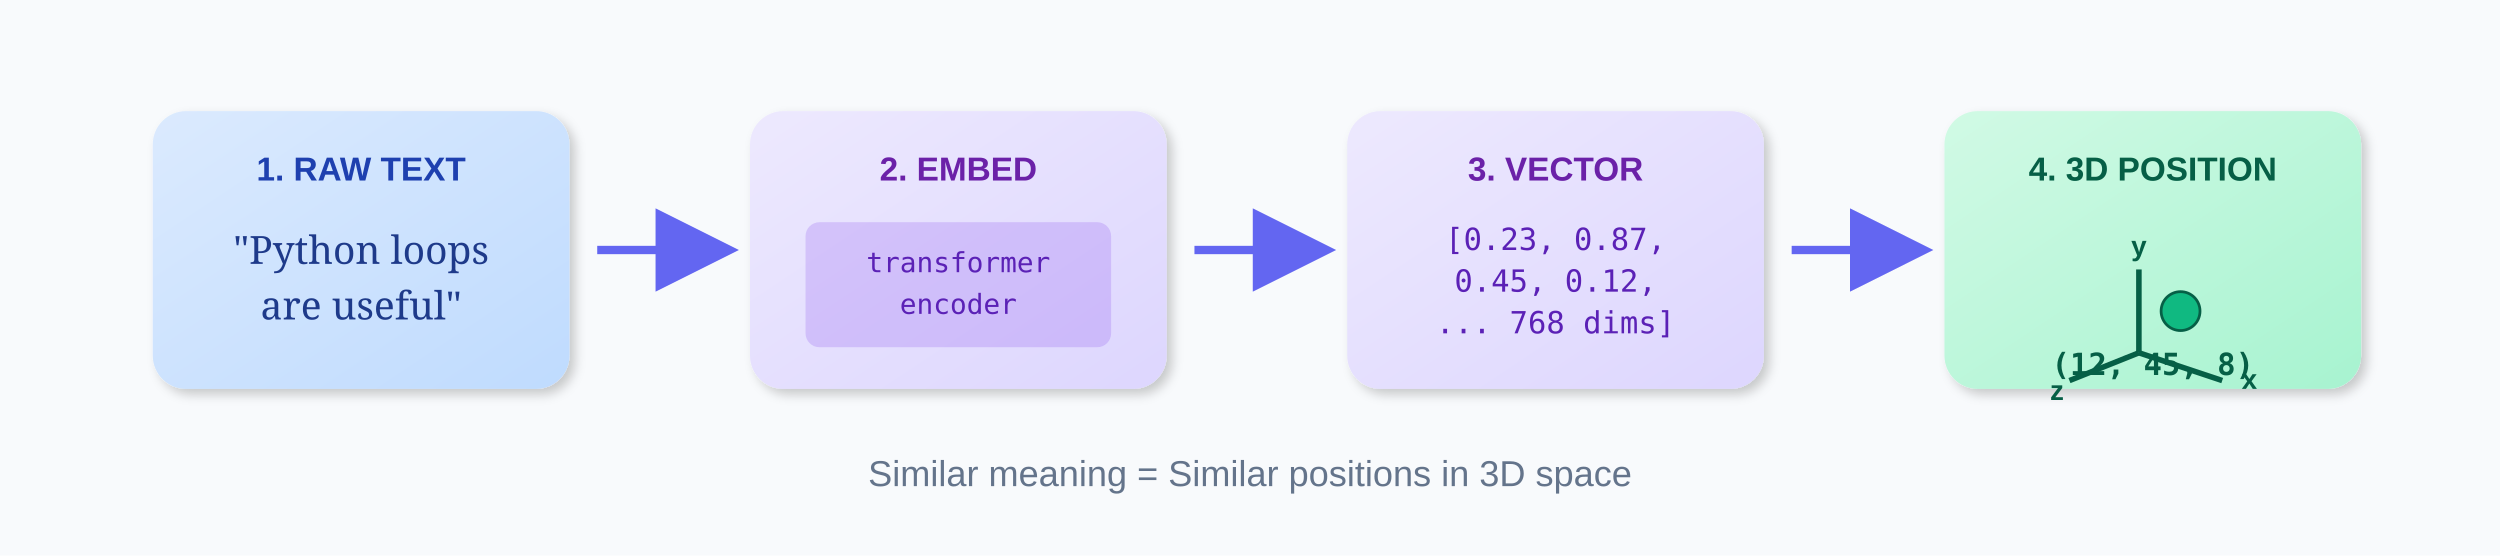
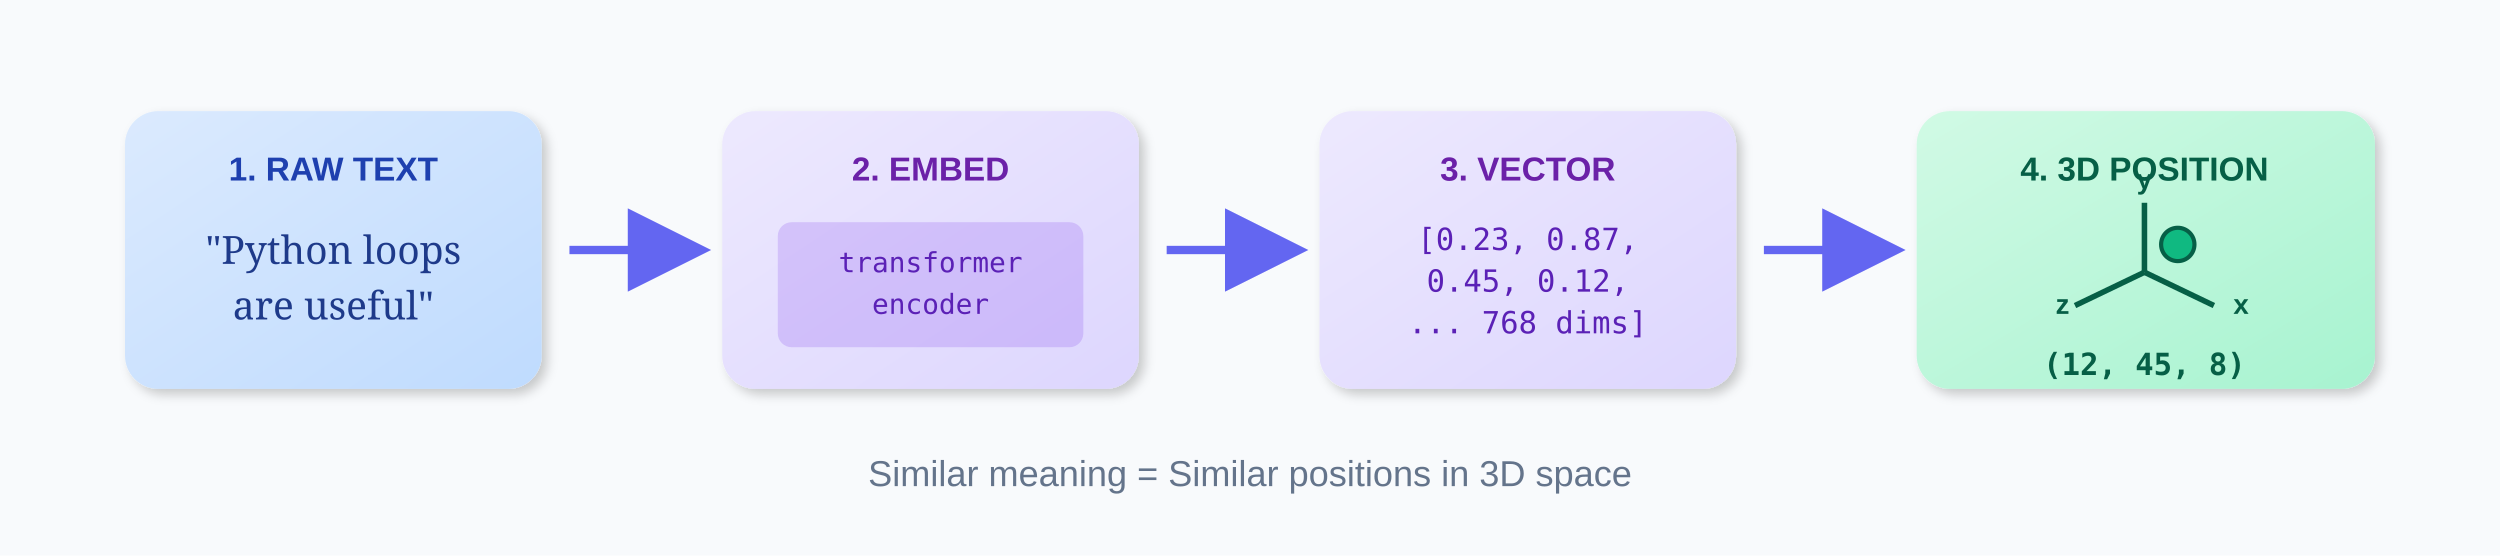
<svg xmlns="http://www.w3.org/2000/svg" viewBox="0 0 900 200">
  <defs>
    <linearGradient id="gradBlue" x1="0%" y1="0%" x2="100%" y2="100%">
      <stop offset="0%" style="stop-color:#dbeafe" />
      <stop offset="100%" style="stop-color:#bfdbfe" />
    </linearGradient>
    <linearGradient id="gradPurple" x1="0%" y1="0%" x2="100%" y2="100%">
      <stop offset="0%" style="stop-color:#ede9fe" />
      <stop offset="100%" style="stop-color:#ddd6fe" />
    </linearGradient>
    <linearGradient id="gradGreen" x1="0%" y1="0%" x2="100%" y2="100%">
      <stop offset="0%" style="stop-color:#d1fae5" />
      <stop offset="100%" style="stop-color:#a7f3d0" />
    </linearGradient>
    <filter id="shadow" x="-20%" y="-20%" width="140%" height="140%">
      <feDropShadow dx="2" dy="2" stdDeviation="2" flood-opacity="0.2" />
    </filter>
    <marker id="arrowRight" markerWidth="10" markerHeight="10" refX="8" refY="5" orient="auto">
      <polygon points="0,0 10,5 0,10" fill="#6366f1" />
    </marker>
  </defs>
  <rect x="0" y="0" width="900" height="200" fill="#f8fafc" />
-   <g transform="translate(55, 40)">
+   <g transform="translate(45, 40)">
    <rect x="0" y="0" width="150" height="100" rx="12" fill="url(#gradBlue)" filter="url(#shadow)" />
    <text x="75" y="25" text-anchor="middle" font-family="Arial" font-size="12" fill="#1e40af" font-weight="bold">1. RAW TEXT</text>
    <text x="75" y="55" text-anchor="middle" font-family="Georgia, serif" font-size="14" fill="#1e3a8a">"Python loops</text>
    <text x="75" y="75" text-anchor="middle" font-family="Georgia, serif" font-size="14" fill="#1e3a8a">are useful"</text>
  </g>
-   <line x1="215" y1="90" x2="260" y2="90" stroke="#6366f1" stroke-width="3" marker-end="url(#arrowRight)" />
-   <g transform="translate(270, 40)">
+   <line x1="205" y1="90" x2="250" y2="90" stroke="#6366f1" stroke-width="3" marker-end="url(#arrowRight)" />
+   <g transform="translate(260, 40)">
    <rect x="0" y="0" width="150" height="100" rx="12" fill="url(#gradPurple)" filter="url(#shadow)" />
    <text x="75" y="25" text-anchor="middle" font-family="Arial" font-size="12" fill="#6b21a8" font-weight="bold">2. EMBED</text>
    <rect x="20" y="40" width="110" height="45" rx="5" fill="#7c3aed" opacity="0.2" />
    <text x="75" y="58" text-anchor="middle" font-family="monospace" font-size="10" fill="#5b21b6">transformer</text>
    <text x="75" y="73" text-anchor="middle" font-family="monospace" font-size="10" fill="#5b21b6">encoder</text>
  </g>
-   <line x1="430" y1="90" x2="475" y2="90" stroke="#6366f1" stroke-width="3" marker-end="url(#arrowRight)" />
-   <g transform="translate(485, 40)">
+   <line x1="420" y1="90" x2="465" y2="90" stroke="#6366f1" stroke-width="3" marker-end="url(#arrowRight)" />
+   <g transform="translate(475, 40)">
    <rect x="0" y="0" width="150" height="100" rx="12" fill="url(#gradPurple)" filter="url(#shadow)" />
    <text x="75" y="25" text-anchor="middle" font-family="Arial" font-size="12" fill="#6b21a8" font-weight="bold">3. VECTOR</text>
    <text x="75" y="50" text-anchor="middle" font-family="monospace" font-size="11" fill="#5b21b6">[0.23, 0.87,</text>
    <text x="75" y="65" text-anchor="middle" font-family="monospace" font-size="11" fill="#5b21b6">0.45, 0.12,</text>
    <text x="75" y="80" text-anchor="middle" font-family="monospace" font-size="11" fill="#5b21b6">... 768 dims]</text>
  </g>
-   <line x1="645" y1="90" x2="690" y2="90" stroke="#6366f1" stroke-width="3" marker-end="url(#arrowRight)" />
-   <g transform="translate(700, 40)">
-     <rect x="0" y="0" width="150" height="100" rx="12" fill="url(#gradGreen)" filter="url(#shadow)" />
-     <text x="75" y="25" text-anchor="middle" font-family="Arial" font-size="12" fill="#065f46" font-weight="bold">4. 3D POSITION</text>
-     <g transform="translate(40, 42)">
-       <line x1="30" y1="45" x2="30" y2="15" stroke="#065f46" stroke-width="2" />
-       <line x1="30" y1="45" x2="60" y2="55" stroke="#065f46" stroke-width="2" />
-       <line x1="30" y1="45" x2="5" y2="55" stroke="#065f46" stroke-width="2" />
-       <text x="30" y="10" text-anchor="middle" font-family="Arial" font-size="10" fill="#065f46" font-weight="bold">y</text>
-       <text x="67" y="58" font-family="Arial" font-size="10" fill="#065f46" font-weight="bold">x</text>
-       <text x="-2" y="62" font-family="Arial" font-size="10" fill="#065f46" font-weight="bold">z</text>
-       <circle cx="45" cy="30" r="7" fill="#10b981" stroke="#065f46" stroke-width="1" />
+   <line x1="635" y1="90" x2="680" y2="90" stroke="#6366f1" stroke-width="3" marker-end="url(#arrowRight)" />
+   <g transform="translate(690, 40)">
+     <rect x="0" y="0" width="165" height="100" rx="12" fill="url(#gradGreen)" filter="url(#shadow)" />
+     <text x="82" y="25" text-anchor="middle" font-family="Arial" font-size="12" fill="#065f46" font-weight="bold">4. 3D POSITION</text>
+     <g transform="translate(82, 58)">
+       <line x1="0" y1="0" x2="0" y2="-25" stroke="#065f46" stroke-width="2" />
+       <line x1="0" y1="0" x2="25" y2="12" stroke="#065f46" stroke-width="2" />
+       <line x1="0" y1="0" x2="-25" y2="12" stroke="#065f46" stroke-width="2" />
+       <text x="0" y="-30" text-anchor="middle" font-family="Arial" font-size="10" fill="#065f46" font-weight="bold">y</text>
+       <text x="32" y="15" font-family="Arial" font-size="10" fill="#065f46" font-weight="bold">x</text>
+       <text x="-32" y="15" font-family="Arial" font-size="10" fill="#065f46" font-weight="bold">z</text>
+       <circle cx="12" cy="-10" r="6" fill="#10b981" stroke="#065f46" stroke-width="1.5" />
    </g>
-     <text x="75" y="95" text-anchor="middle" font-family="monospace" font-size="11" fill="#065f46" font-weight="bold">(12, 45, 8)</text>
+     <text x="82" y="95" text-anchor="middle" font-family="monospace" font-size="11" fill="#065f46" font-weight="bold">(12, 45, 8)</text>
  </g>
  <text x="450" y="175" text-anchor="middle" font-family="Arial" font-size="13" fill="#64748b">
    Similar meaning = Similar positions in 3D space
  </text>
</svg>
